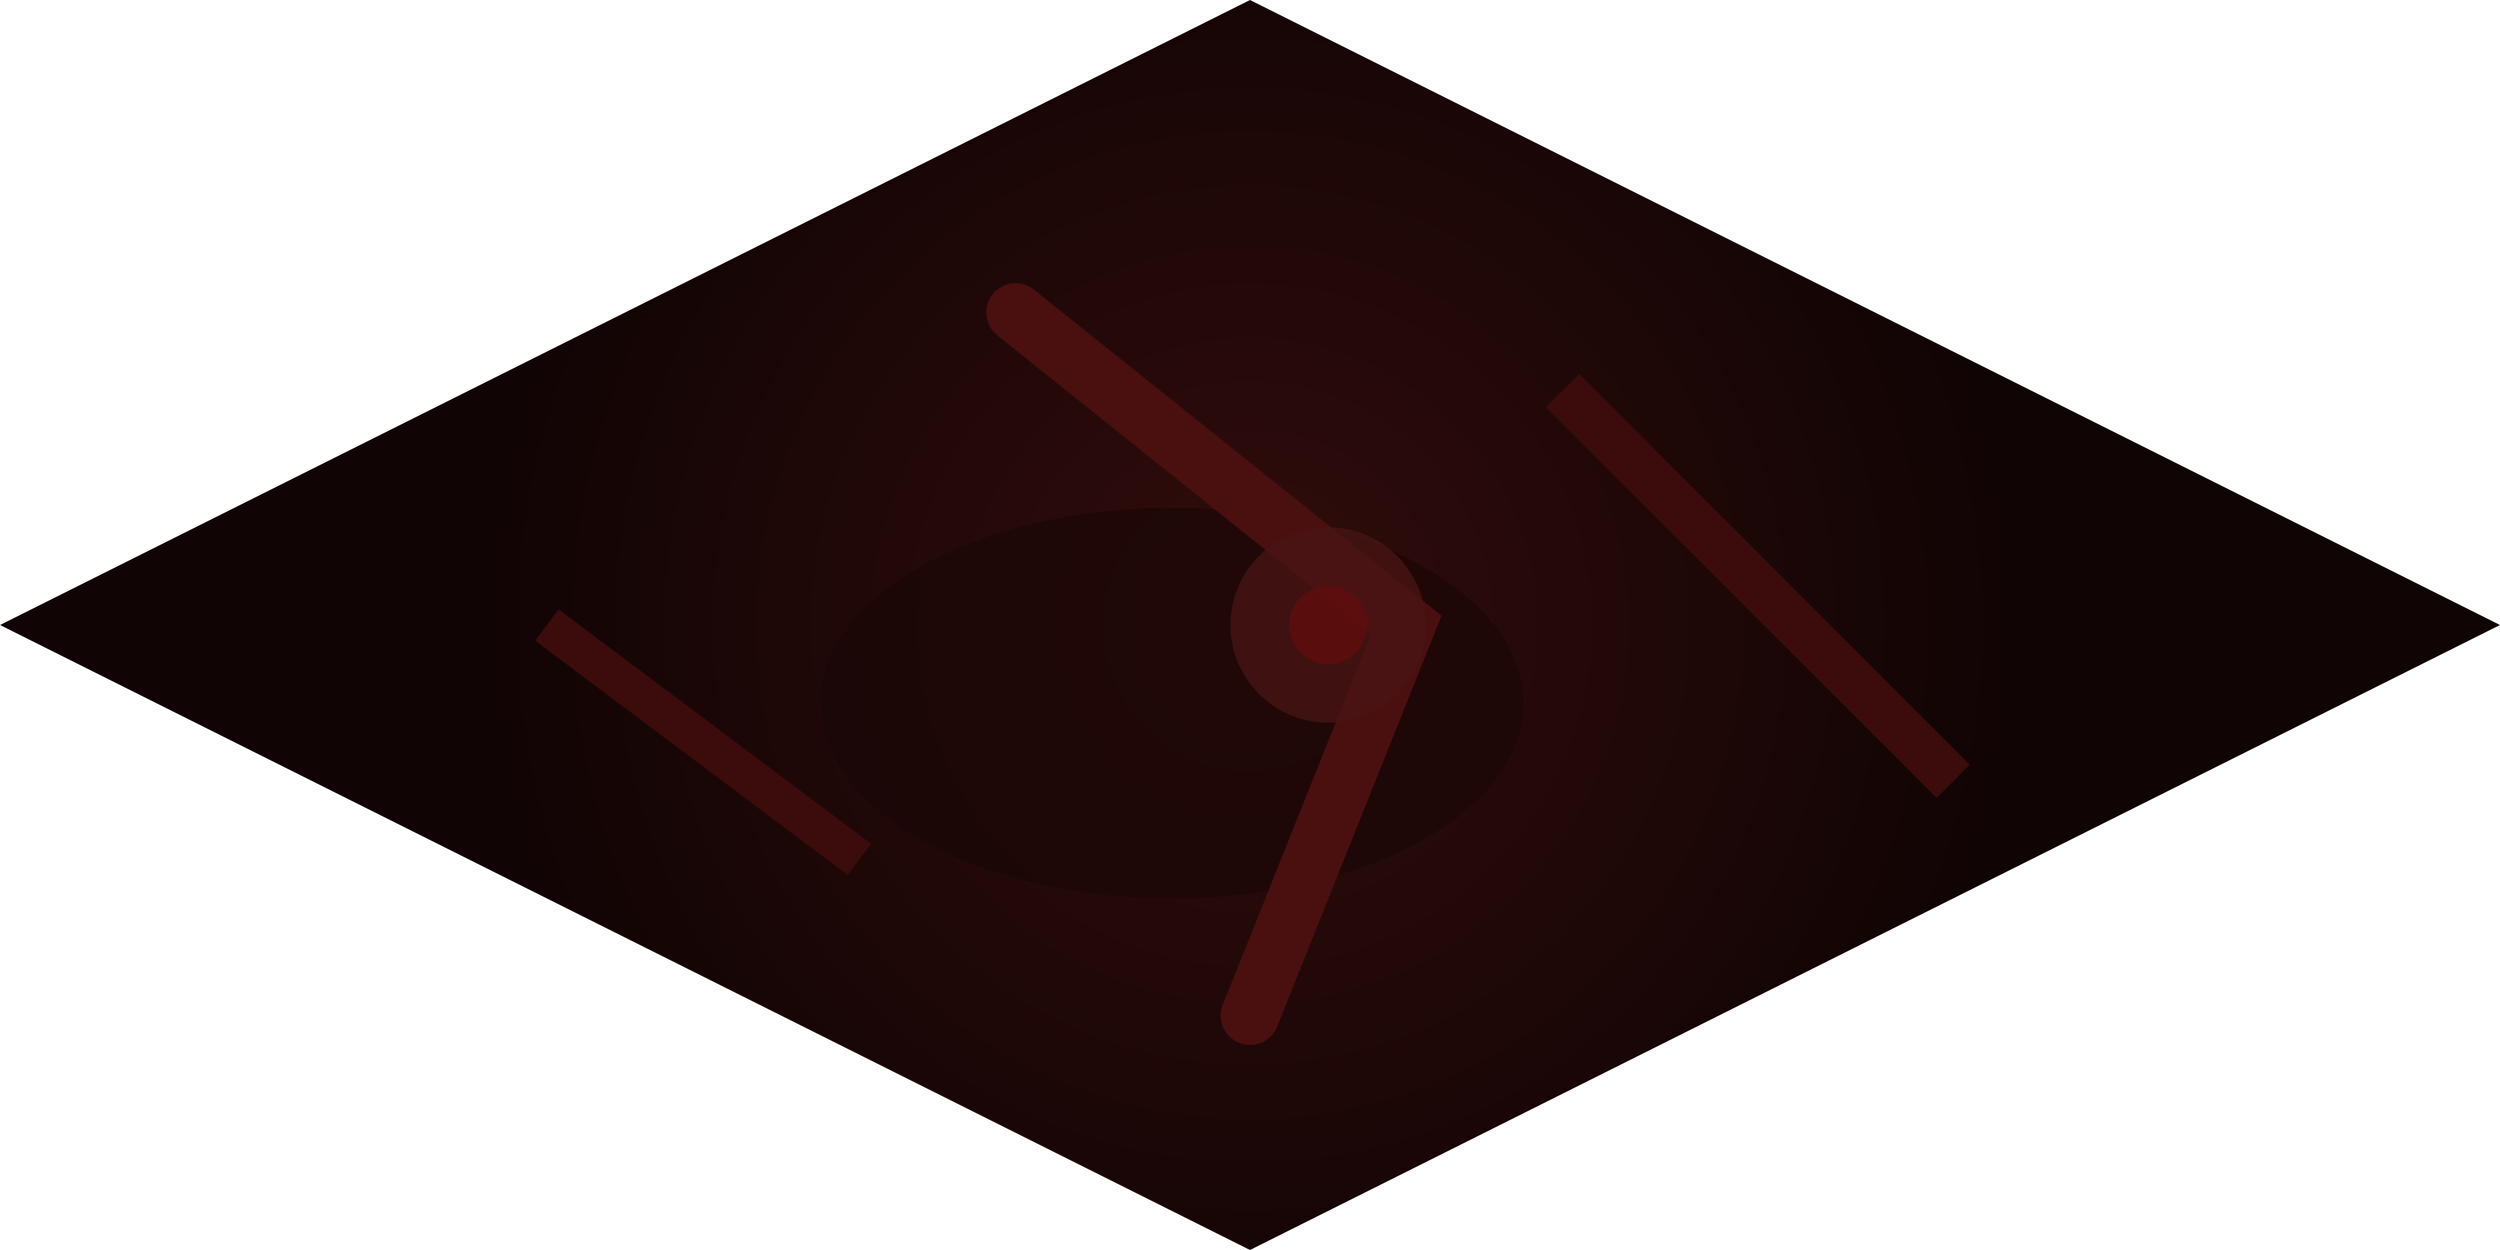
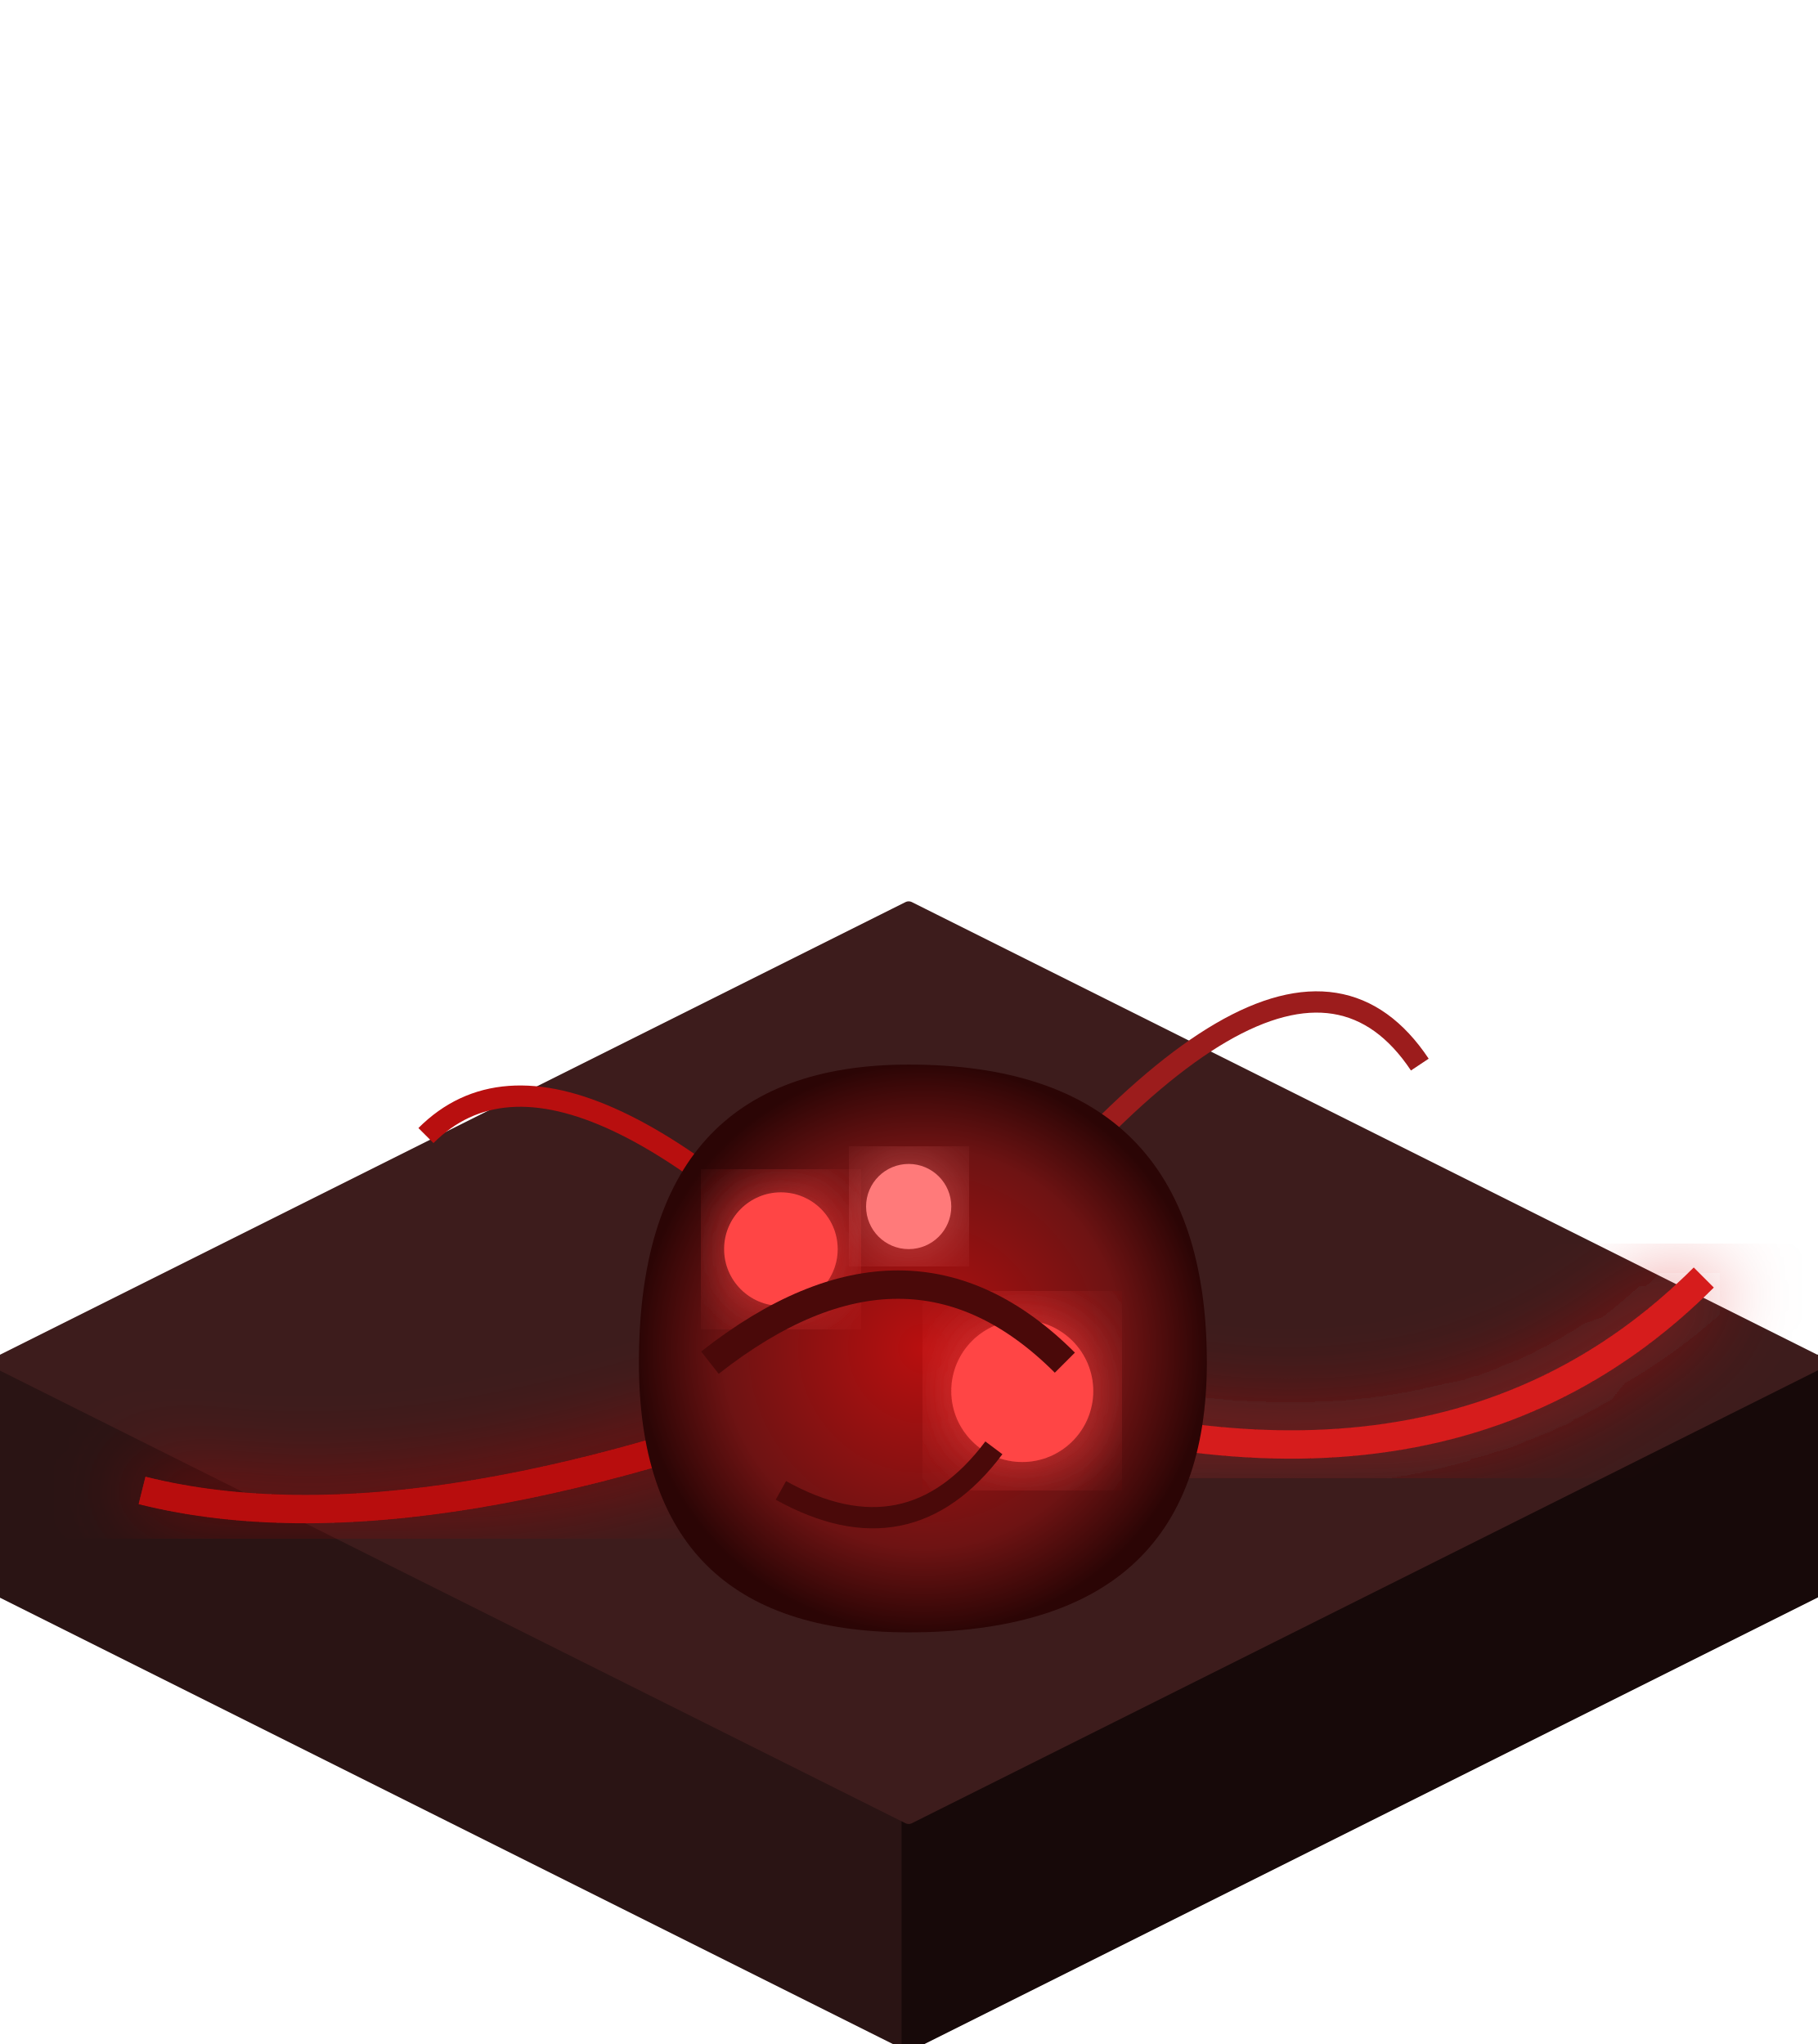
- <svg xmlns="http://www.w3.org/2000/svg" viewBox="0 0 64 32" width="64" height="32">
+ <svg xmlns="http://www.w3.org/2000/svg" viewBox="0 0 128 144">
  <defs>
-     <radialGradient id="g" cx="32" cy="16" r="20" gradientUnits="userSpaceOnUse">
-       <stop offset="0%" stop-color="#320C0C" />
-       <stop offset="100%" stop-color="#100404" />
+     <filter id="flesh-glow" x="-20%" y="-20%" width="140%" height="140%">
+       <feGaussianBlur stdDeviation="3" result="blur" />
+       <feComposite in="SourceGraphic" in2="blur" operator="over" />
+     </filter>
+     <radialGradient id="mass-grad" cx="50%" cy="50%" r="50%">
+       <stop offset="0%" stop-color="#b80f0f" />
+       <stop offset="70%" stop-color="#6e1313" />
+       <stop offset="100%" stop-color="#2b0505" />
    </radialGradient>
-     <clipPath id="d">
-       <polygon points="32,0 64,16 32,32 0,16" />
-     </clipPath>
  </defs>
-   <polygon points="32,0 64,16 32,32 0,16" fill="url(#g)" />
-   <g clip-path="url(#d)">
-     <ellipse cx="30" cy="18" rx="9" ry="5" fill="#180606" opacity="0.65" />
-     <path d="M26 8 L36 16 L32 26" stroke="#4A1010" stroke-width="1.5" fill="none" stroke-linecap="round" />
-     <path d="M40 10 L50 20" stroke="#3C0C0C" stroke-width="1.2" fill="none" />
-     <path d="M14 16 L22 22" stroke="#3C0C0C" stroke-width="1" fill="none" />
-     <circle cx="34" cy="16" r="2.5" fill="#4A1414" opacity="0.75" />
-     <circle cx="34" cy="16" r="1" fill="#600C0C" opacity="0.80" />
-   </g>
+   <polygon points="0,96 64,128 64,144 0,112" fill="#2a1414" stroke="#2a1414" stroke-width="1" />
+   <polygon points="64,128 128,96 128,112 64,144" fill="#170909" stroke="#170909" stroke-width="1" />
+   <polygon points="64,64 128,96 64,128 0,96" fill="#3d1c1c" stroke="#3d1c1c" stroke-width="1" stroke-linejoin="round" />
+   <path d="M 64,96 Q 30,110 10,105" fill="none" stroke="#b80f0f" stroke-width="2" filter="url(#flesh-glow)" />
+   <path d="M 64,96 Q 100,110 120,90" fill="none" stroke="#d61a1a" stroke-width="2" filter="url(#flesh-glow)" />
+   <path d="M 64,96 Q 40,70 30,80" fill="none" stroke="#b80f0f" stroke-width="1.5" />
+   <path d="M 64,96 Q 90,60 100,75" fill="none" stroke="#9c1c1c" stroke-width="1.5" />
+   <path d="M 45,96 Q 45,75 64,75 Q 85,75 85,96 Q 85,115 64,115 Q 45,115 45,96 Z" fill="url(#mass-grad)" />
+   <circle cx="55" cy="88" r="4" fill="#ff4545" filter="url(#flesh-glow)" />
+   <circle cx="72" cy="98" r="5" fill="#ff4545" filter="url(#flesh-glow)" />
+   <circle cx="64" cy="85" r="3" fill="#ff7a7a" filter="url(#flesh-glow)" />
+   <path d="M 50,96 Q 64,85 75,96" fill="none" stroke="#4a0909" stroke-width="2" />
+   <path d="M 55,105 Q 64,110 70,102" fill="none" stroke="#4a0909" stroke-width="1.5" />
</svg>
